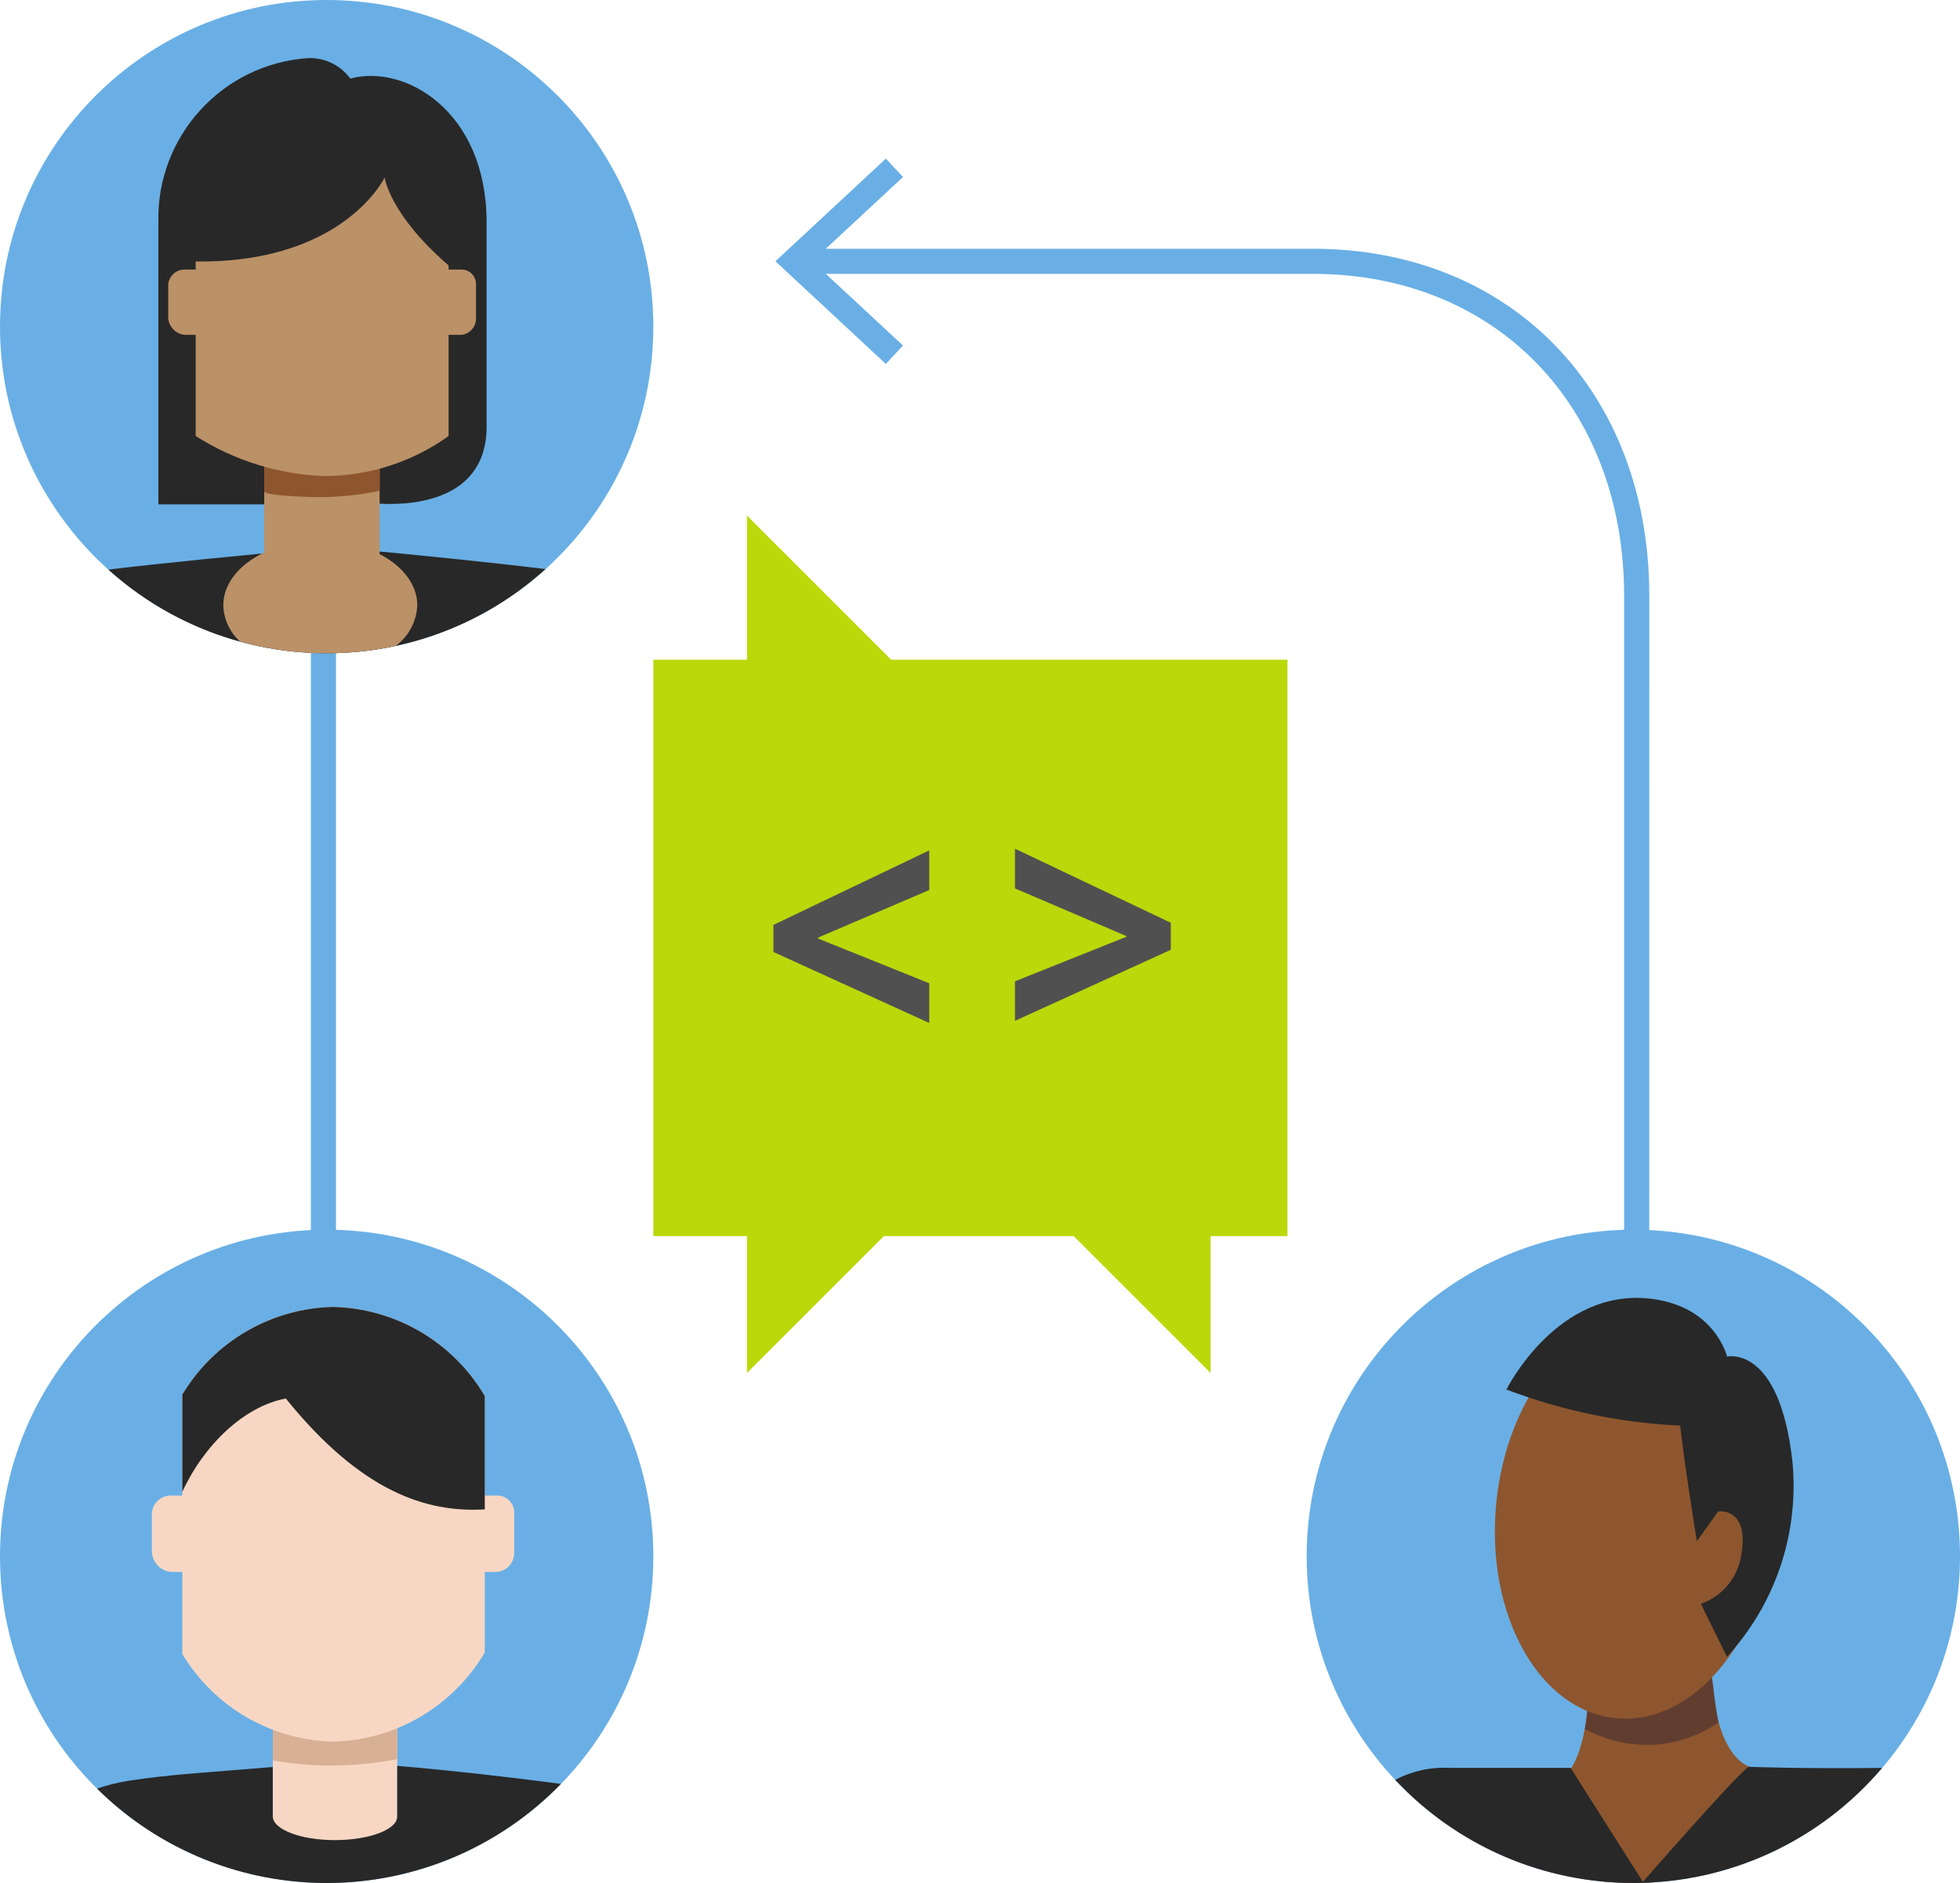
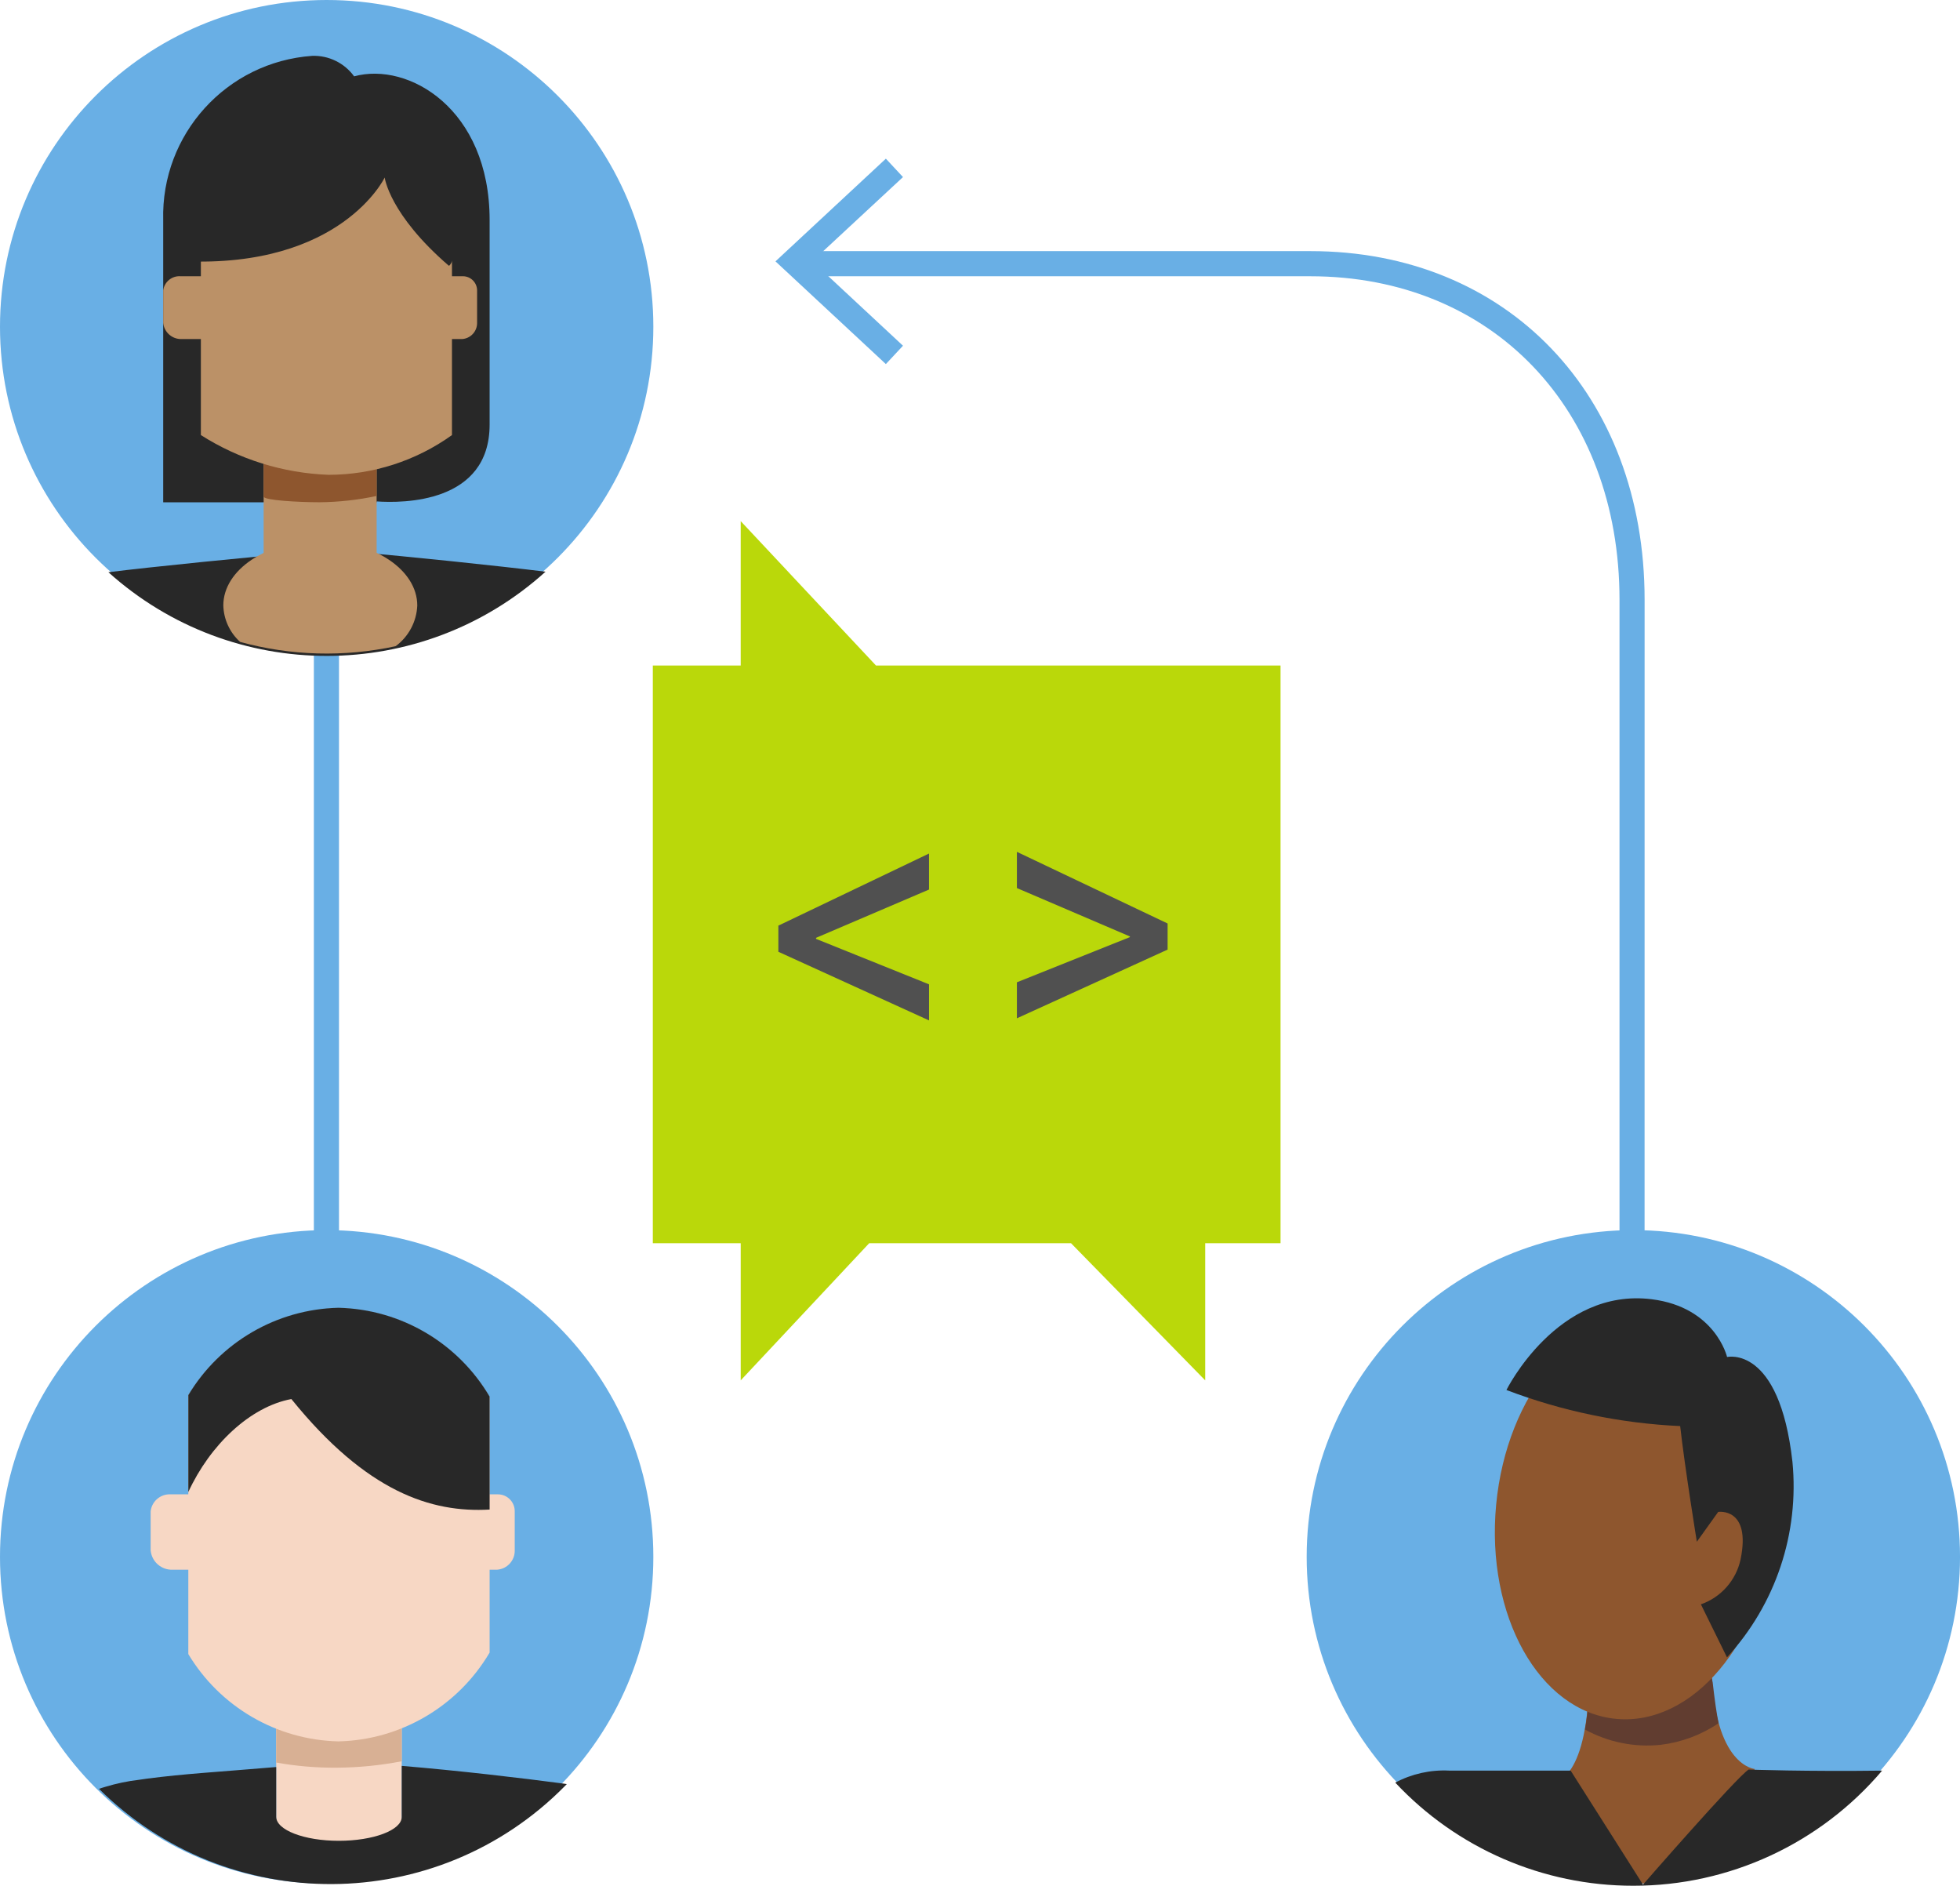
- <svg xmlns="http://www.w3.org/2000/svg" viewBox="0 0 156.122 150">
-   <defs>
-     <style>.a{fill:#69afe5}.b{fill:#bad80a}.c,.k{fill:#282828}.d{fill:#bb9167}.e{fill:#8e562e}.f,.l{fill:none}.g,.j{fill:#f7d7c4}.h{fill:#71563b}.i{fill:#d8b094}.j,.k,.l{fill-rule:evenodd}.m{fill:#613d30}.n{fill:#505050}</style>
-   </defs>
-   <path class="a" d="M131.369 106.427h-2V47.463c0-15.1-10.2-25.647-24.8-25.647H63.931v-2h40.642c15.778 0 26.8 11.369 26.8 27.647z" />
-   <path class="a" d="M70.562 12.636l1.365 1.465-7.224 6.712 7.224 6.715-1.365 1.465-8.796-8.18 8.796-8.177zM24.764 45.762h2v71.722h-2z" />
-   <circle class="a" cx="26.02" cy="26.02" r="26.02" />
-   <path class="b" d="M102.551 52.551v45.918h-6.122v10.906L85.523 98.469H70.408L59.5 109.375V98.469h-7.459V52.551H59.5v-11.48l11.48 11.48z" />
-   <path class="c" d="M8.634 45.376a26.012 26.012 0 0 0 34.82-.042c-3.847-.478-11.3-1.246-14.663-1.526h-4.706C20.2 44.133 12 44.953 8.634 45.376z" />
-   <path class="d" d="M25.513 43.064c-4.267 0-7.725 2.306-7.725 5.15a4.058 4.058 0 0 0 1.338 2.9 26.021 26.021 0 0 0 12.389.344 4.242 4.242 0 0 0 1.724-3.24c-.001-2.848-3.46-5.154-7.726-5.154z" />
-   <path class="c" d="M27.905 6.26a3.988 3.988 0 0 0-3.355-1.632A12.8 12.8 0 0 0 12.615 17.7v22.48h17.429v-.071c2.014.146 8.714.161 8.714-6.118V17.7c0-8.845-6.496-12.623-10.853-11.44z" />
-   <path class="d" d="M21.047 30.755h9.191v18.382h-9.191z" />
-   <path class="e" d="M21.047 32.594V39.148c0 .3 2.883.452 4.551.452a23.759 23.759 0 0 0 4.64-.5v-6.5z" />
-   <path class="d" d="M13.4 25.333a1.443 1.443 0 0 0 1.342 1.342H36.74a1.3 1.3 0 0 0 1.175-1.342v-2.685a1.147 1.147 0 0 0-1.175-1.174H14.747a1.3 1.3 0 0 0-1.347 1.174z" />
-   <path class="d" d="M35.732 17.446v-.336a10.072 10.072 0 0 0-20.145 0v17.624a20.5 20.5 0 0 0 10.241 3.189 17.005 17.005 0 0 0 9.905-3.189V17.446z" />
-   <path class="c" d="M36.358 13.91c-.505-6.694-8.714-7.073-8.714-7.073-1.189-1.738-3.19-1.282-5.534.056a6.315 6.315 0 0 0-.528.2c-3.031 1.263-6.03 3.329-7.2 7.073-1.247 3.994 1.172 4.388 1.2 4.1.474-4.894 8.525-5.62 8.525-5.62a12.584 12.584 0 0 0-4.926 4.168c6.53-2.873 10.33-2.918 10.9-2.907L27.9 7.343l3.634 7.09c4.354 1.593 4.229 6.754 4.228 6.739-.003 0 1.102-.572.596-7.262z" />
-   <circle class="f" cx="26.02" cy="26.02" r="26.02" />
-   <path class="c" d="M14.558 20.8c12.638.574 16.084-6.664 16.084-6.664s.351 2.92 5.116 7.032a20.15 20.15 0 0 0 .4-10.479S28.115 4.834 23.4 6.1s-8.585 8.833-8.888 9.644.046 5.056.046 5.056z" />
-   <circle class="a" cx="26.02" cy="123.98" r="26.02" />
-   <path class="g" d="M12.094 123.655a1.7 1.7 0 0 0 1.581 1.572h25.9a1.522 1.522 0 0 0 1.384-1.572v-3.145a1.348 1.348 0 0 0-1.384-1.376h-25.9a1.524 1.524 0 0 0-1.581 1.376zM21.736 135.773h9.906v12.232h-9.906z" />
-   <path class="h" d="M29.74 136.685h.792v.158h-.792z" />
-   <path class="i" d="M21.736 132.881v7.353a25.645 25.645 0 0 0 4.787.409 27.613 27.613 0 0 0 5.119-.512v-7.25z" />
-   <path class="j" d="M26.532 104.108a14.394 14.394 0 0 0-12.008 6.98v20.673a14.394 14.394 0 0 0 12.008 6.979 14.418 14.418 0 0 0 12.083-7.1v-20.429a14.418 14.418 0 0 0-12.083-7.103z" />
-   <path class="k" d="M38.615 120.241v-9.03a14.418 14.418 0 0 0-12.083-7.1 14.394 14.394 0 0 0-12.008 6.98v7.748c1.726-3.747 4.929-6.815 8.242-7.431 6.01 7.435 11.188 9.102 15.849 8.833z" />
-   <path class="l" d="M26.532 104.108a14.394 14.394 0 0 0-12.008 6.98v20.673a14.394 14.394 0 0 0 12.008 6.979 14.418 14.418 0 0 0 12.083-7.1v-20.429a14.418 14.418 0 0 0-12.083-7.103z" />
-   <path class="c" d="M44.676 142.11l-.249-.037c-3.356-.446-8.3-1.025-12.785-1.4v4.03c0 1.05-2.248 1.882-4.976 1.882s-4.94-.852-4.94-1.9V140.76c-4.685.4-7.212.526-10.213.918a34.75 34.75 0 0 0-.636.091 15.194 15.194 0 0 0-2.625.547q-.139.04-.277.083l-.084.028c-.054.017-.107.039-.161.056a26 26 0 0 0 36.946-.372z" />
-   <circle class="a" cx="130.102" cy="123.979" r="26.02" />
-   <path class="e" d="M136.337 132.8c-.107-5.03-9.759-4.016-9.759.334 0 8.7-2.776 8.785-2.776 8.785l3.978 7.972c.766.068 1.539.109 2.323.109.588 0 1.169-.027 1.747-.065l7.938-9.062s-3.282-.208-3.451-8.073z" />
-   <path class="c" d="M130.1 150a25.956 25.956 0 0 0 19.817-9.167c-5.993.08-10.637-.085-10.637-.085-1.01.669-8.413 9.161-8.413 9.161l-5.763-9.078h-9.675a8.268 8.268 0 0 0-4.292.956A25.941 25.941 0 0 0 130.1 150z" />
-   <path class="m" d="M136.411 133.936c-.3-2.6-10.547-3.463-10.116-1.29a14.243 14.243 0 0 1-.05 5.083 10.271 10.271 0 0 0 6.042 1.216 10.433 10.433 0 0 0 4.6-1.719c-.154-.747-.302-1.775-.476-3.29z" />
-   <path class="e" d="M119.174 119.827c-.834 8.833 3.438 16.467 9.543 17.051s11.73-6.1 12.565-14.935-3.438-16.467-9.543-17.051-11.731 6.102-12.565 14.935z" />
-   <path class="c" d="M119.994 110.692a44.681 44.681 0 0 0 13.839 2.872c.363 3.265 1.327 9.214 1.327 9.214l1.7-2.377s2.639-.385 1.78 3.795a4.886 4.886 0 0 1-3.159 3.567l2.077 4.221a20.134 20.134 0 0 0 5.214-15.574c-1.046-9.331-5.207-8.343-5.207-8.343s-.918-3.959-6-4.6c-7.529-.943-11.571 7.225-11.571 7.225z" />
-   <path class="n" d="M61.605 73.681l12.412-5.939V70.9l-8.85 3.787v.08l8.85 3.561v3.163l-12.412-5.657zm19.242-6.073v3.163l8.877 3.8v.053l-8.877 3.548v3.149l12.412-5.661v-2.151z" />
+ <svg xmlns="http://www.w3.org/2000/svg" viewBox="0 0 155.946 150">
+   <path d="M130.849 106.88h-1.994V47.711c0-15.152-10.12-25.736-24.606-25.736H63.928v-2h40.33c15.657 0 26.594 11.407 26.594 27.74z" fill="#69afe5" />
+   <path d="M70.483 12.622l1.363 1.463-7.216 6.7 7.216 6.715-1.363 1.46-8.783-8.17zM24.972 45.948h2v71.919h-2z" fill="#69afe5" />
+   <circle cx="25.991" cy="25.991" r="25.991" fill="#69afe5" />
+   <path d="M101.885 52.94v45.949h-5.993V109.8L85.215 98.889H69.159L58.934 109.8V98.889h-6.993V52.94h6.992V41.453L69.7 52.94z" fill="#bad80a" />
+   <path d="M8.624 45.517a25.983 25.983 0 0 0 34.781-.042C39.562 45 32.118 44.23 28.759 43.95h-4.7c-3.882.325-12.073 1.144-15.435 1.567z" fill="#282828" />
+   <path d="M25.484 43.016c-4.262 0-7.716 2.3-7.716 5.144a4.053 4.053 0 0 0 1.336 2.9 25.992 25.992 0 0 0 12.376.34 4.237 4.237 0 0 0 1.72-3.236c0-2.845-3.455-5.148-7.716-5.148z" fill="#bb9167" />
+   <path d="M28.175 6.073a3.954 3.954 0 0 0-3.333-1.63A12.759 12.759 0 0 0 12.985 17.5v22.455h16.981v-.071c2.078.146 8.99.161 8.99-6.111V17.5c0-8.835-6.456-12.609-10.781-11.427z" fill="#282828" />
+   <path d="M20.976 30.965h8.99v17.98h-8.99z" fill="#bb9167" />
+   <path d="M20.976 32.957V39.5c0 .3 2.82.451 4.451.451a22.775 22.775 0 0 0 4.538-.5v-6.488z" fill="#8e562e" />
+   <path d="M12.985 25.681a1.43 1.43 0 0 0 1.367 1.289H36.76a1.276 1.276 0 0 0 1.2-1.289V23.1a1.133 1.133 0 0 0-1.14-1.127H14.357a1.3 1.3 0 0 0-1.372 1.127z" fill="#bb9167" />
+   <path d="M35.959 17.463v-.013a10.2 10.2 0 0 0-8.516-10.2 9.994 9.994 0 0 0-11.461 9.883v17.474a20.33 20.33 0 0 0 10.156 3.162 16.864 16.864 0 0 0 9.823-3.162V17.463z" fill="#bb9167" />
+   <path d="M36.317 13.894c-.5-6.686-8.7-7.065-8.7-7.065-1.188-1.736-3.186-1.281-5.528.056q-.268.088-.527.2c-3.028 1.262-6.023 3.325-7.192 7.065-1.246 3.99 1.171 4.383 1.2 4.1.473-4.888 8.515-5.614 8.515-5.614a12.57 12.57 0 0 0-4.92 4.163c6.523-2.87 10.318-2.915 10.888-2.9l-2.184-6.564 3.63 7.082c4.349 1.591 4.224 6.746 4.223 6.731s1.101-.571.595-7.254z" fill="#282828" />
+   <circle cx="25.991" cy="25.991" r="25.991" fill="none" />
+   <path d="M14.542 20.777c12.624.573 16.066-6.656 16.066-6.656s.351 2.917 5.11 7.024a20.127 20.127 0 0 0 .4-10.467s-8.035-5.849-12.744-4.585-8.574 8.823-8.874 9.633.042 5.051.042 5.051z" fill="#282828" />
+   <circle cx="25.991" cy="123.84" r="25.991" fill="#69afe5" />
+   <path d="M11.986 123.313a1.69 1.69 0 0 0 1.587 1.546h25.992a1.508 1.508 0 0 0 1.389-1.546v-3.093a1.338 1.338 0 0 0-1.324-1.354H13.573a1.52 1.52 0 0 0-1.587 1.353zm9.989 12.534h9.989v11.986h-9.989z" fill="#f7d7c4" />
+   <path d="M29.966 135.847h1v1h-1z" fill="#71563b" />
+   <path d="M21.975 132.85v7.35a26.1 26.1 0 0 0 4.827.409 28.1 28.1 0 0 0 5.162-.511v-7.248z" fill="#d8b094" />
+   <path d="M26.932 104.056A14.323 14.323 0 0 0 14.983 111v20.572a14.323 14.323 0 0 0 11.949 6.945 14.347 14.347 0 0 0 12.024-7.065v-20.328a14.347 14.347 0 0 0-12.024-7.068z" fill="#f7d7c4" />
+   <path d="M38.956 120.076v-8.986a14.347 14.347 0 0 0-12.024-7.065 14.323 14.323 0 0 0-11.949 6.946v7.71c1.718-3.729 4.9-6.782 8.2-7.395 5.982 7.399 11.135 9.057 15.773 8.79z" fill="#282828" />
+   <path d="M26.932 104.056A14.323 14.323 0 0 0 14.983 111v20.572a14.323 14.323 0 0 0 11.949 6.945 14.347 14.347 0 0 0 12.024-7.065v-20.328a14.347 14.347 0 0 0-12.024-7.068z" fill="none" />
+   <path d="M45.094 141.912l-.251-.037c-3.381-.449-8.361-1.033-12.879-1.41v4.06c0 1.058-2.264 1.9-5.013 1.9s-4.976-.858-4.976-1.914v-3.954c-4.719.4-7.265.53-10.288.925q-.321.043-.641.092a15.3 15.3 0 0 0-2.644.551q-.14.04-.279.084l-.085.028c-.054.017-.108.039-.162.056a26.191 26.191 0 0 0 37.039-.193l.178-.182z" fill="#282828" />
+   <circle cx="129.956" cy="123.839" r="25.991" fill="#69afe5" />
+   <path d="M136.184 132.651c-.107-5.024-9.748-4.011-9.748.334 0 8.69-2.773 8.775-2.773 8.775l3.974 7.963c.765.068 1.537.109 2.32.109.587 0 1.168-.027 1.745-.065l7.929-9.052s-3.278-.208-3.447-8.064z" fill="#8e562e" />
+   <path d="M129.954 150a25.927 25.927 0 0 0 19.795-9.157c-5.986.08-10.625-.085-10.625-.085-1.009.668-8.4 9.151-8.4 9.151l-5.757-9.068H115.3a8.259 8.259 0 0 0-4.287.955A25.912 25.912 0 0 0 129.954 150z" fill="#282828" />
+   <path d="M136.257 133.785c-.3-2.6-10.535-3.459-10.1-1.289a14.227 14.227 0 0 1-.05 5.077 10.259 10.259 0 0 0 6.035 1.215 10.421 10.421 0 0 0 4.595-1.717c-.154-.746-.3-1.773-.475-3.286z" fill="#613d30" />
+   <path d="M119.04 119.692c-.833 8.823 3.434 16.448 9.532 17.032s11.717-6.093 12.551-14.918-3.434-16.448-9.532-17.032-11.718 6.095-12.551 14.918z" fill="#8e562e" />
+   <path d="M119.859 110.567a44.631 44.631 0 0 0 13.823 2.869c.363 3.261 1.326 9.2 1.326 9.2l1.7-2.374s2.636-.385 1.778 3.791a4.88 4.88 0 0 1-3.155 3.563l2.075 4.216a20.111 20.111 0 0 0 5.208-15.556c-1.045-9.32-5.2-8.334-5.2-8.334s-.917-3.955-5.993-4.595c-7.521-.938-11.562 7.22-11.562 7.22z" fill="#282828" />
+   <path d="M61.93 73.629l11.986-5.735v2.864L64.927 74.6v.081l8.99 3.617v2.869L61.93 75.708zm18.979-5.87v2.881l8.99 3.848v.054l-8.99 3.593V81L92.9 75.535v-2.077z" fill="#505050" />
</svg>
